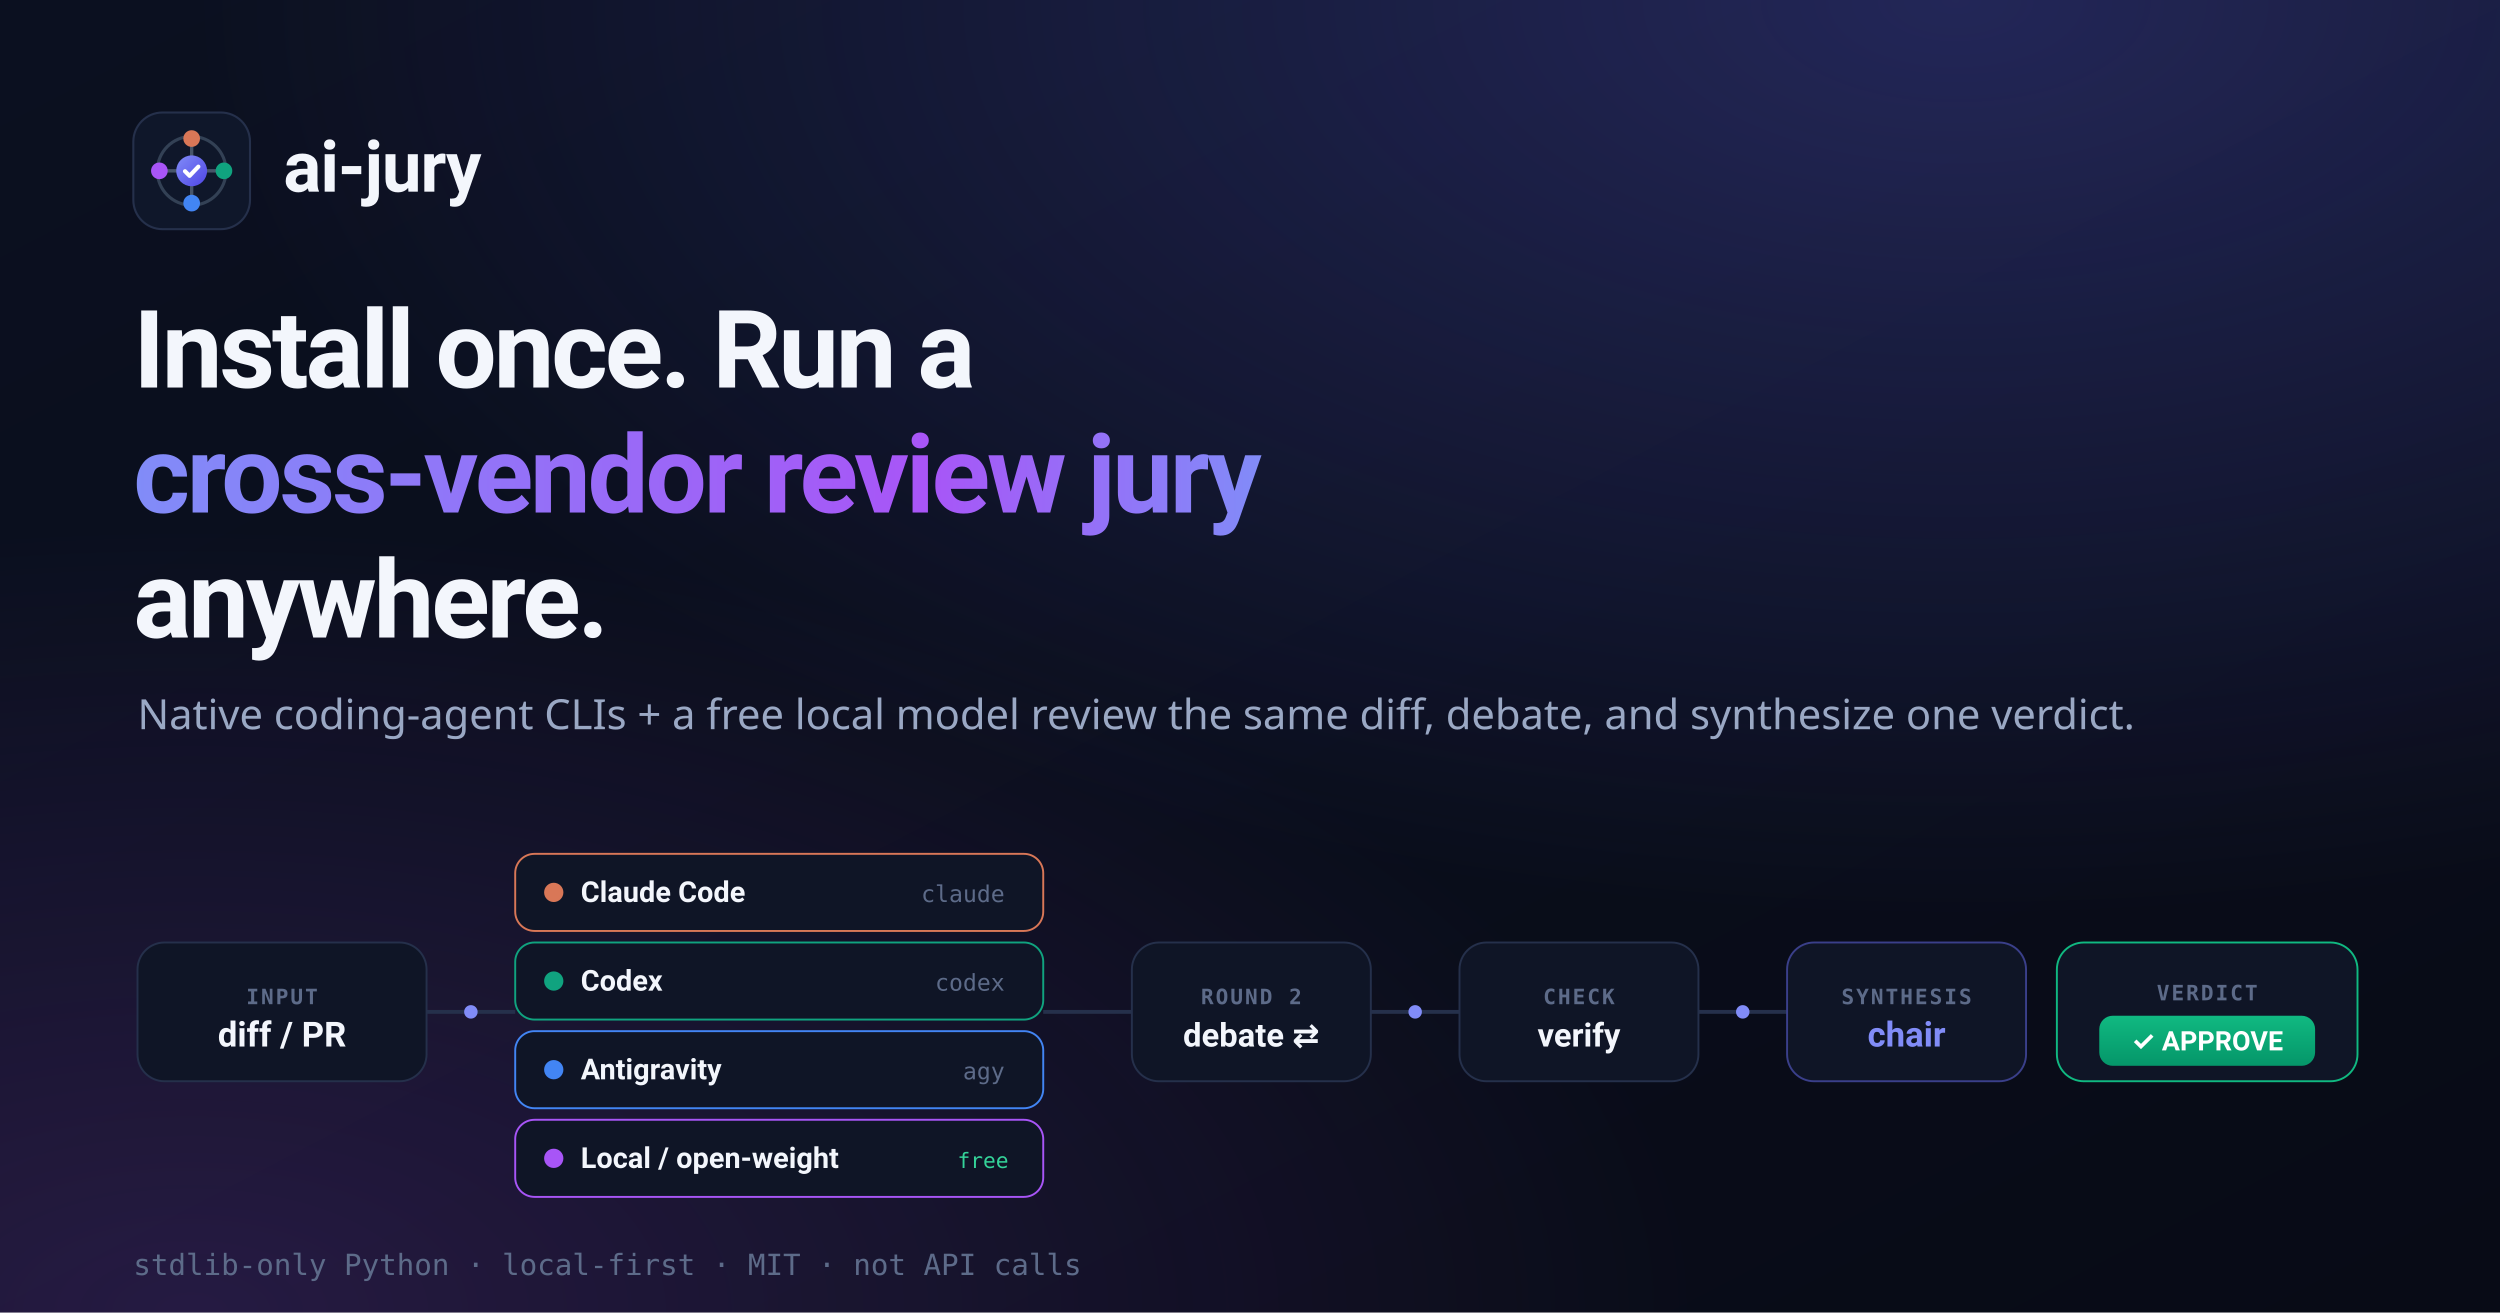
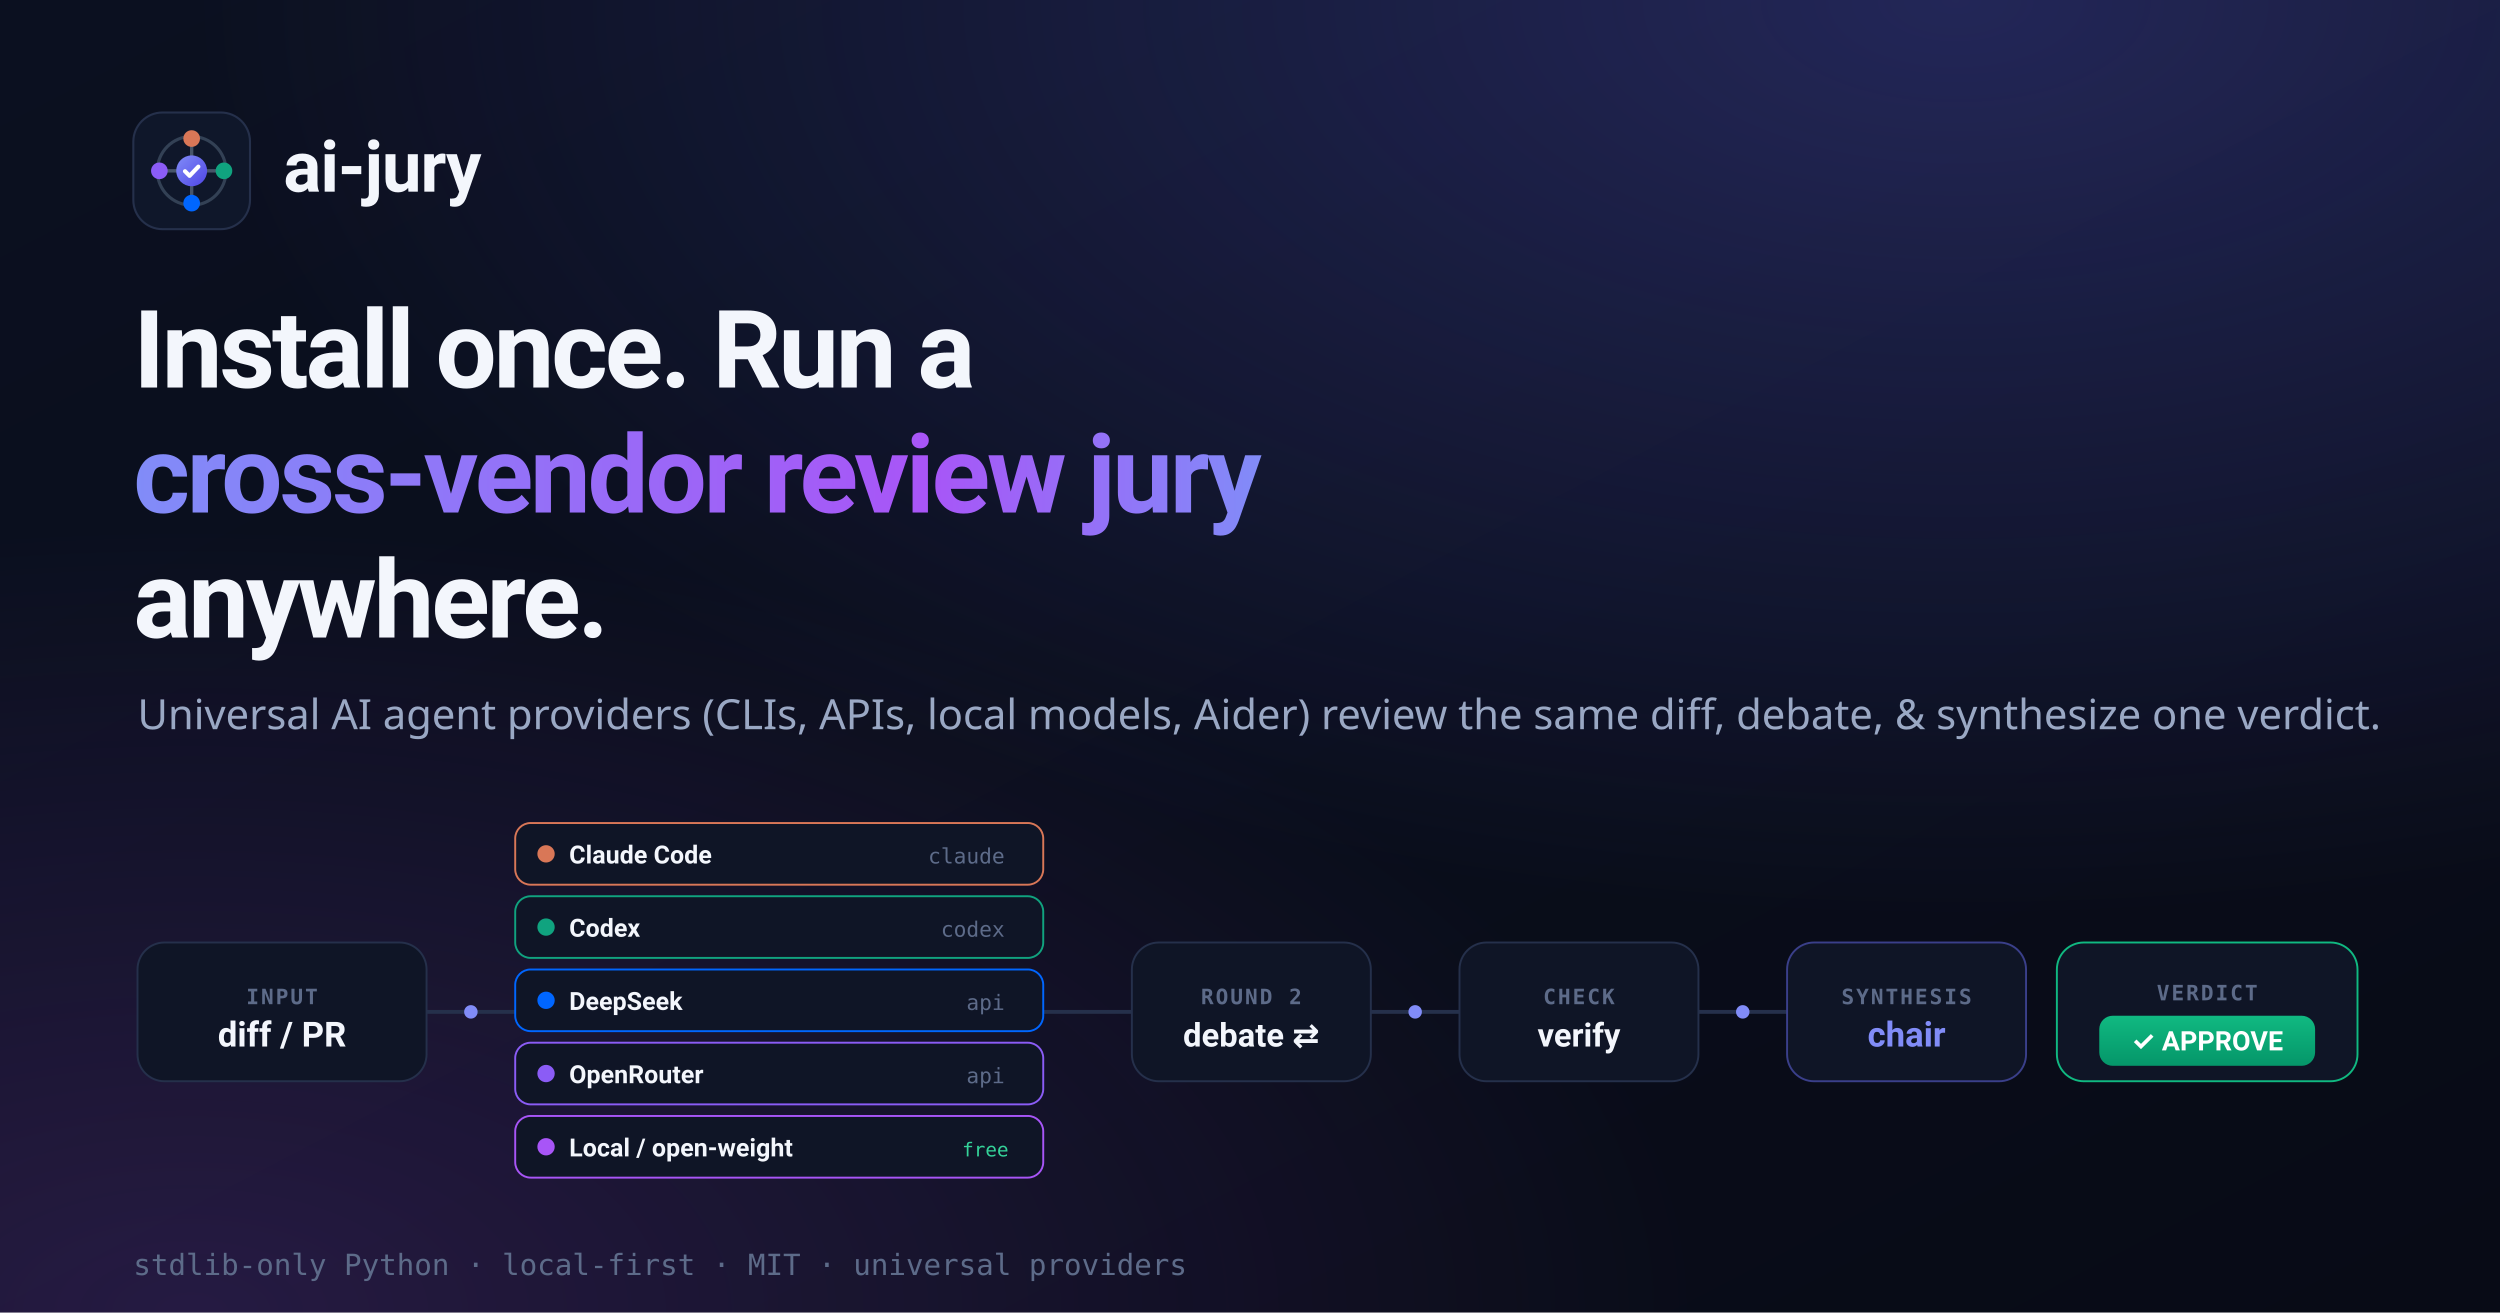
- <svg xmlns="http://www.w3.org/2000/svg" width="1200" height="630" viewBox="0 0 1200 630" font-family="'Space Grotesk', -apple-system, BlinkMacSystemFont, 'Segoe UI', Roboto, sans-serif" role="img" aria-label="ai-jury: a diff enters; four reviewers — Claude Code, Codex, Antigravity, and a free local model — review it, debate, and a chair verifies and synthesizes one verdict.">
+ <svg xmlns="http://www.w3.org/2000/svg" width="1200" height="630" viewBox="0 0 1200 630" font-family="'Space Grotesk', -apple-system, BlinkMacSystemFont, 'Segoe UI', Roboto, sans-serif" role="img" aria-label="ai-jury: a diff enters; universal reviewers — Claude Code, Codex, DeepSeek, OpenRouter, and local models — review it, debate, and a chair verifies and synthesizes one verdict.">
  <defs>
    <linearGradient id="bg" x1="0" y1="0" x2="1" y2="1">
      <stop offset="0" stop-color="#0b1020" />
      <stop offset="1" stop-color="#080b16" />
    </linearGradient>
    <radialGradient id="glow" cx="78%" cy="0%" r="70%">
      <stop offset="0" stop-color="#6366f1" stop-opacity="0.28" />
      <stop offset="1" stop-color="#6366f1" stop-opacity="0" />
    </radialGradient>
    <radialGradient id="glow2" cx="8%" cy="100%" r="60%">
      <stop offset="0" stop-color="#a855f7" stop-opacity="0.18" />
      <stop offset="1" stop-color="#a855f7" stop-opacity="0" />
    </radialGradient>
    <linearGradient id="core" x1="0" y1="0" x2="1" y2="1">
      <stop offset="0" stop-color="#818cf8" />
      <stop offset="1" stop-color="#4f46e5" />
    </linearGradient>
    <linearGradient id="verd" x1="0" y1="0" x2="0" y2="1">
      <stop offset="0" stop-color="#10b981" />
      <stop offset="1" stop-color="#059669" />
    </linearGradient>
    <linearGradient id="title" x1="0" y1="0" x2="1" y2="0">
      <stop offset="0" stop-color="#818cf8" />
      <stop offset="0.7" stop-color="#a855f7" />
      <stop offset="1" stop-color="#818cf8" />
    </linearGradient>
  </defs>
  <rect width="1200" height="630" fill="url(#bg)" />
  <rect width="1200" height="630" fill="url(#glow)" />
  <rect width="1200" height="630" fill="url(#glow2)" />
  <g transform="translate(64,54)">
    <rect width="56" height="56" rx="14" fill="#0f172a" stroke="#25304b" />
    <circle cx="28" cy="28" r="16.5" fill="none" stroke="#334155" stroke-width="1.5" />
    <g stroke="#475569" stroke-width="1.6" stroke-linecap="round">
      <line x1="28" y1="28" x2="28" y2="12.5" />
      <line x1="28" y1="28" x2="43.5" y2="28" />
      <line x1="28" y1="28" x2="28" y2="43.5" />
      <line x1="28" y1="28" x2="12.5" y2="28" />
    </g>
    <circle cx="28" cy="12.5" r="4" fill="#d97757" />
    <circle cx="43.5" cy="28" r="4" fill="#10a37f" />
-     <circle cx="28" cy="43.5" r="4" fill="#4285f4" />
-     <circle cx="12.5" cy="28" r="4" fill="#a855f7" />
+     <circle cx="28" cy="43.5" r="4" fill="#0066ff" />
+     <circle cx="12.5" cy="28" r="4" fill="#8b5cf6" />
    <circle cx="28" cy="28" r="7.4" fill="url(#core)" />
    <path d="M24.8 28.2 L27 30.4 L31.2 26" fill="none" stroke="#fff" stroke-width="2" stroke-linecap="round" stroke-linejoin="round" />
    <text x="72" y="38" fill="#f3f6fc" font-size="34" font-weight="700" letter-spacing="-0.5">ai-jury</text>
  </g>
  <text x="64" y="186" fill="#f3f6fc" font-size="52" font-weight="700" letter-spacing="-1.5">Install once. Run a</text>
  <text x="64" y="246" fill="url(#title)" font-size="52" font-weight="700" letter-spacing="-1.5">cross-vendor review jury</text>
  <text x="64" y="306" fill="#f3f6fc" font-size="52" font-weight="700" letter-spacing="-1.5">anywhere.</text>
-   <text x="66" y="350" fill="#9aa8c4" font-size="20" font-weight="400" font-family="'IBM Plex Sans', sans-serif">Native coding-agent CLIs + a free local model review the same diff, debate, and synthesize one verdict.</text>
+   <text x="66" y="350" fill="#9aa8c4" font-size="20" font-weight="400" font-family="'IBM Plex Sans', sans-serif">Universal AI agent providers (CLIs, APIs, local models, Aider) review the same diff, debate, &amp; synthesize one verdict.</text>
  <g transform="translate(66,408) scale(0.925)">
    <g stroke="#25304b" stroke-width="2" fill="none">
      <line x1="150" y1="84" x2="196" y2="84" />
      <line x1="470" y1="84" x2="516" y2="84" />
      <line x1="640" y1="84" x2="686" y2="84" />
      <line x1="810" y1="84" x2="856" y2="84" />
    </g>
    <circle cx="173" cy="84" r="3.5" fill="#818cf8" />
    <circle cx="663" cy="84" r="3.5" fill="#818cf8" />
    <circle cx="833" cy="84" r="3.5" fill="#818cf8" />
    <rect x="0" y="48" width="150" height="72" rx="14" fill="#0f1526" stroke="#25304b" />
    <text x="75" y="80" fill="#5d6b89" font-size="11" font-weight="600" letter-spacing="1" text-anchor="middle" font-family="'JetBrains Mono', monospace">INPUT</text>
    <text x="75" y="102" fill="#f3f6fc" font-size="18" font-weight="600" text-anchor="middle">diff / PR</text>
    <g>
-       <rect x="196" y="2" width="274" height="40" rx="10" fill="#0f1526" stroke="#d97757" />
-       <circle cx="216" cy="22" r="5" fill="#d97757" />
-       <text x="230" y="27" fill="#f3f6fc" font-size="15" font-weight="600">Claude Code</text>
-       <text x="450" y="27" fill="#5d6b89" font-size="12" text-anchor="end" font-family="'JetBrains Mono', monospace">claude</text>
-       <rect x="196" y="48" width="274" height="40" rx="10" fill="#0f1526" stroke="#10a37f" />
-       <circle cx="216" cy="68" r="5" fill="#10a37f" />
-       <text x="230" y="73" fill="#f3f6fc" font-size="15" font-weight="600">Codex</text>
-       <text x="450" y="73" fill="#5d6b89" font-size="12" text-anchor="end" font-family="'JetBrains Mono', monospace">codex</text>
-       <rect x="196" y="94" width="274" height="40" rx="10" fill="#0f1526" stroke="#4285f4" />
-       <circle cx="216" cy="114" r="5" fill="#4285f4" />
-       <text x="230" y="119" fill="#f3f6fc" font-size="15" font-weight="600">Antigravity</text>
-       <text x="450" y="119" fill="#5d6b89" font-size="12" text-anchor="end" font-family="'JetBrains Mono', monospace">agy</text>
-       <rect x="196" y="140" width="274" height="40" rx="10" fill="#0f1526" stroke="#a855f7" />
-       <circle cx="216" cy="160" r="5" fill="#a855f7" />
-       <text x="230" y="165" fill="#f3f6fc" font-size="15" font-weight="600">Local / open-weight</text>
-       <text x="452" y="165" fill="#34d399" font-size="11" text-anchor="end" font-family="'JetBrains Mono', monospace">free</text>
+       <rect x="196" y="-14" width="274" height="32" rx="8" fill="#0f1526" stroke="#d97757" />
+       <circle cx="212" cy="2" r="4.5" fill="#d97757" />
+       <text x="224" y="7" fill="#f3f6fc" font-size="13" font-weight="600">Claude Code</text>
+       <text x="450" y="7" fill="#5d6b89" font-size="11" text-anchor="end" font-family="'JetBrains Mono', monospace">claude</text>
+       <rect x="196" y="24" width="274" height="32" rx="8" fill="#0f1526" stroke="#10a37f" />
+       <circle cx="212" cy="40" r="4.5" fill="#10a37f" />
+       <text x="224" y="45" fill="#f3f6fc" font-size="13" font-weight="600">Codex</text>
+       <text x="450" y="45" fill="#5d6b89" font-size="11" text-anchor="end" font-family="'JetBrains Mono', monospace">codex</text>
+       <rect x="196" y="62" width="274" height="32" rx="8" fill="#0f1526" stroke="#0066ff" />
+       <circle cx="212" cy="78" r="4.5" fill="#0066ff" />
+       <text x="224" y="83" fill="#f3f6fc" font-size="13" font-weight="600">DeepSeek</text>
+       <text x="450" y="83" fill="#5d6b89" font-size="11" text-anchor="end" font-family="'JetBrains Mono', monospace">api</text>
+       <rect x="196" y="100" width="274" height="32" rx="8" fill="#0f1526" stroke="#8b5cf6" />
+       <circle cx="212" cy="116" r="4.5" fill="#8b5cf6" />
+       <text x="224" y="121" fill="#f3f6fc" font-size="13" font-weight="600">OpenRouter</text>
+       <text x="450" y="121" fill="#5d6b89" font-size="11" text-anchor="end" font-family="'JetBrains Mono', monospace">api</text>
+       <rect x="196" y="138" width="274" height="32" rx="8" fill="#0f1526" stroke="#a855f7" />
+       <circle cx="212" cy="154" r="4.5" fill="#a855f7" />
+       <text x="224" y="159" fill="#f3f6fc" font-size="13" font-weight="600">Local / open-weight</text>
+       <text x="452" y="159" fill="#34d399" font-size="10" text-anchor="end" font-family="'JetBrains Mono', monospace">free</text>
    </g>
    <rect x="516" y="48" width="124" height="72" rx="14" fill="#0f1526" stroke="#25304b" />
    <text x="578" y="80" fill="#5d6b89" font-size="11" font-weight="600" letter-spacing="1" text-anchor="middle" font-family="'JetBrains Mono', monospace">ROUND 2</text>
    <text x="578" y="102" fill="#f3f6fc" font-size="17" font-weight="600" text-anchor="middle">debate ⇄</text>
    <rect x="686" y="48" width="124" height="72" rx="14" fill="#0f1526" stroke="#25304b" />
    <text x="748" y="80" fill="#5d6b89" font-size="11" font-weight="600" letter-spacing="1" text-anchor="middle" font-family="'JetBrains Mono', monospace">CHECK</text>
    <text x="748" y="102" fill="#f3f6fc" font-size="17" font-weight="600" text-anchor="middle">verify</text>
    <rect x="856" y="48" width="124" height="72" rx="14" fill="#0f1526" stroke="#3a3f8a" />
    <text x="918" y="80" fill="#5d6b89" font-size="11" font-weight="600" letter-spacing="1" text-anchor="middle" font-family="'JetBrains Mono', monospace">SYNTHESIS</text>
    <text x="918" y="102" fill="#818cf8" font-size="18" font-weight="700" text-anchor="middle">chair</text>
    <rect x="996" y="48" width="156" height="72" rx="14" fill="#0f1526" stroke="#10b981" />
    <text x="1074" y="78" fill="#5d6b89" font-size="11" font-weight="600" letter-spacing="1" text-anchor="middle" font-family="'JetBrains Mono', monospace">VERDICT</text>
    <rect x="1018" y="86" width="112" height="26" rx="7" fill="url(#verd)" />
    <text x="1074" y="104" fill="#ffffff" font-size="14" font-weight="700" text-anchor="middle">✓ APPROVE</text>
  </g>
-   <text x="64" y="612" fill="#5d6b89" font-size="14" font-family="'JetBrains Mono', monospace">stdlib-only Python · local-first · MIT · not API calls</text>
+   <text x="64" y="612" fill="#5d6b89" font-size="14" font-family="'JetBrains Mono', monospace">stdlib-only Python · local-first · MIT · universal providers</text>
</svg>
